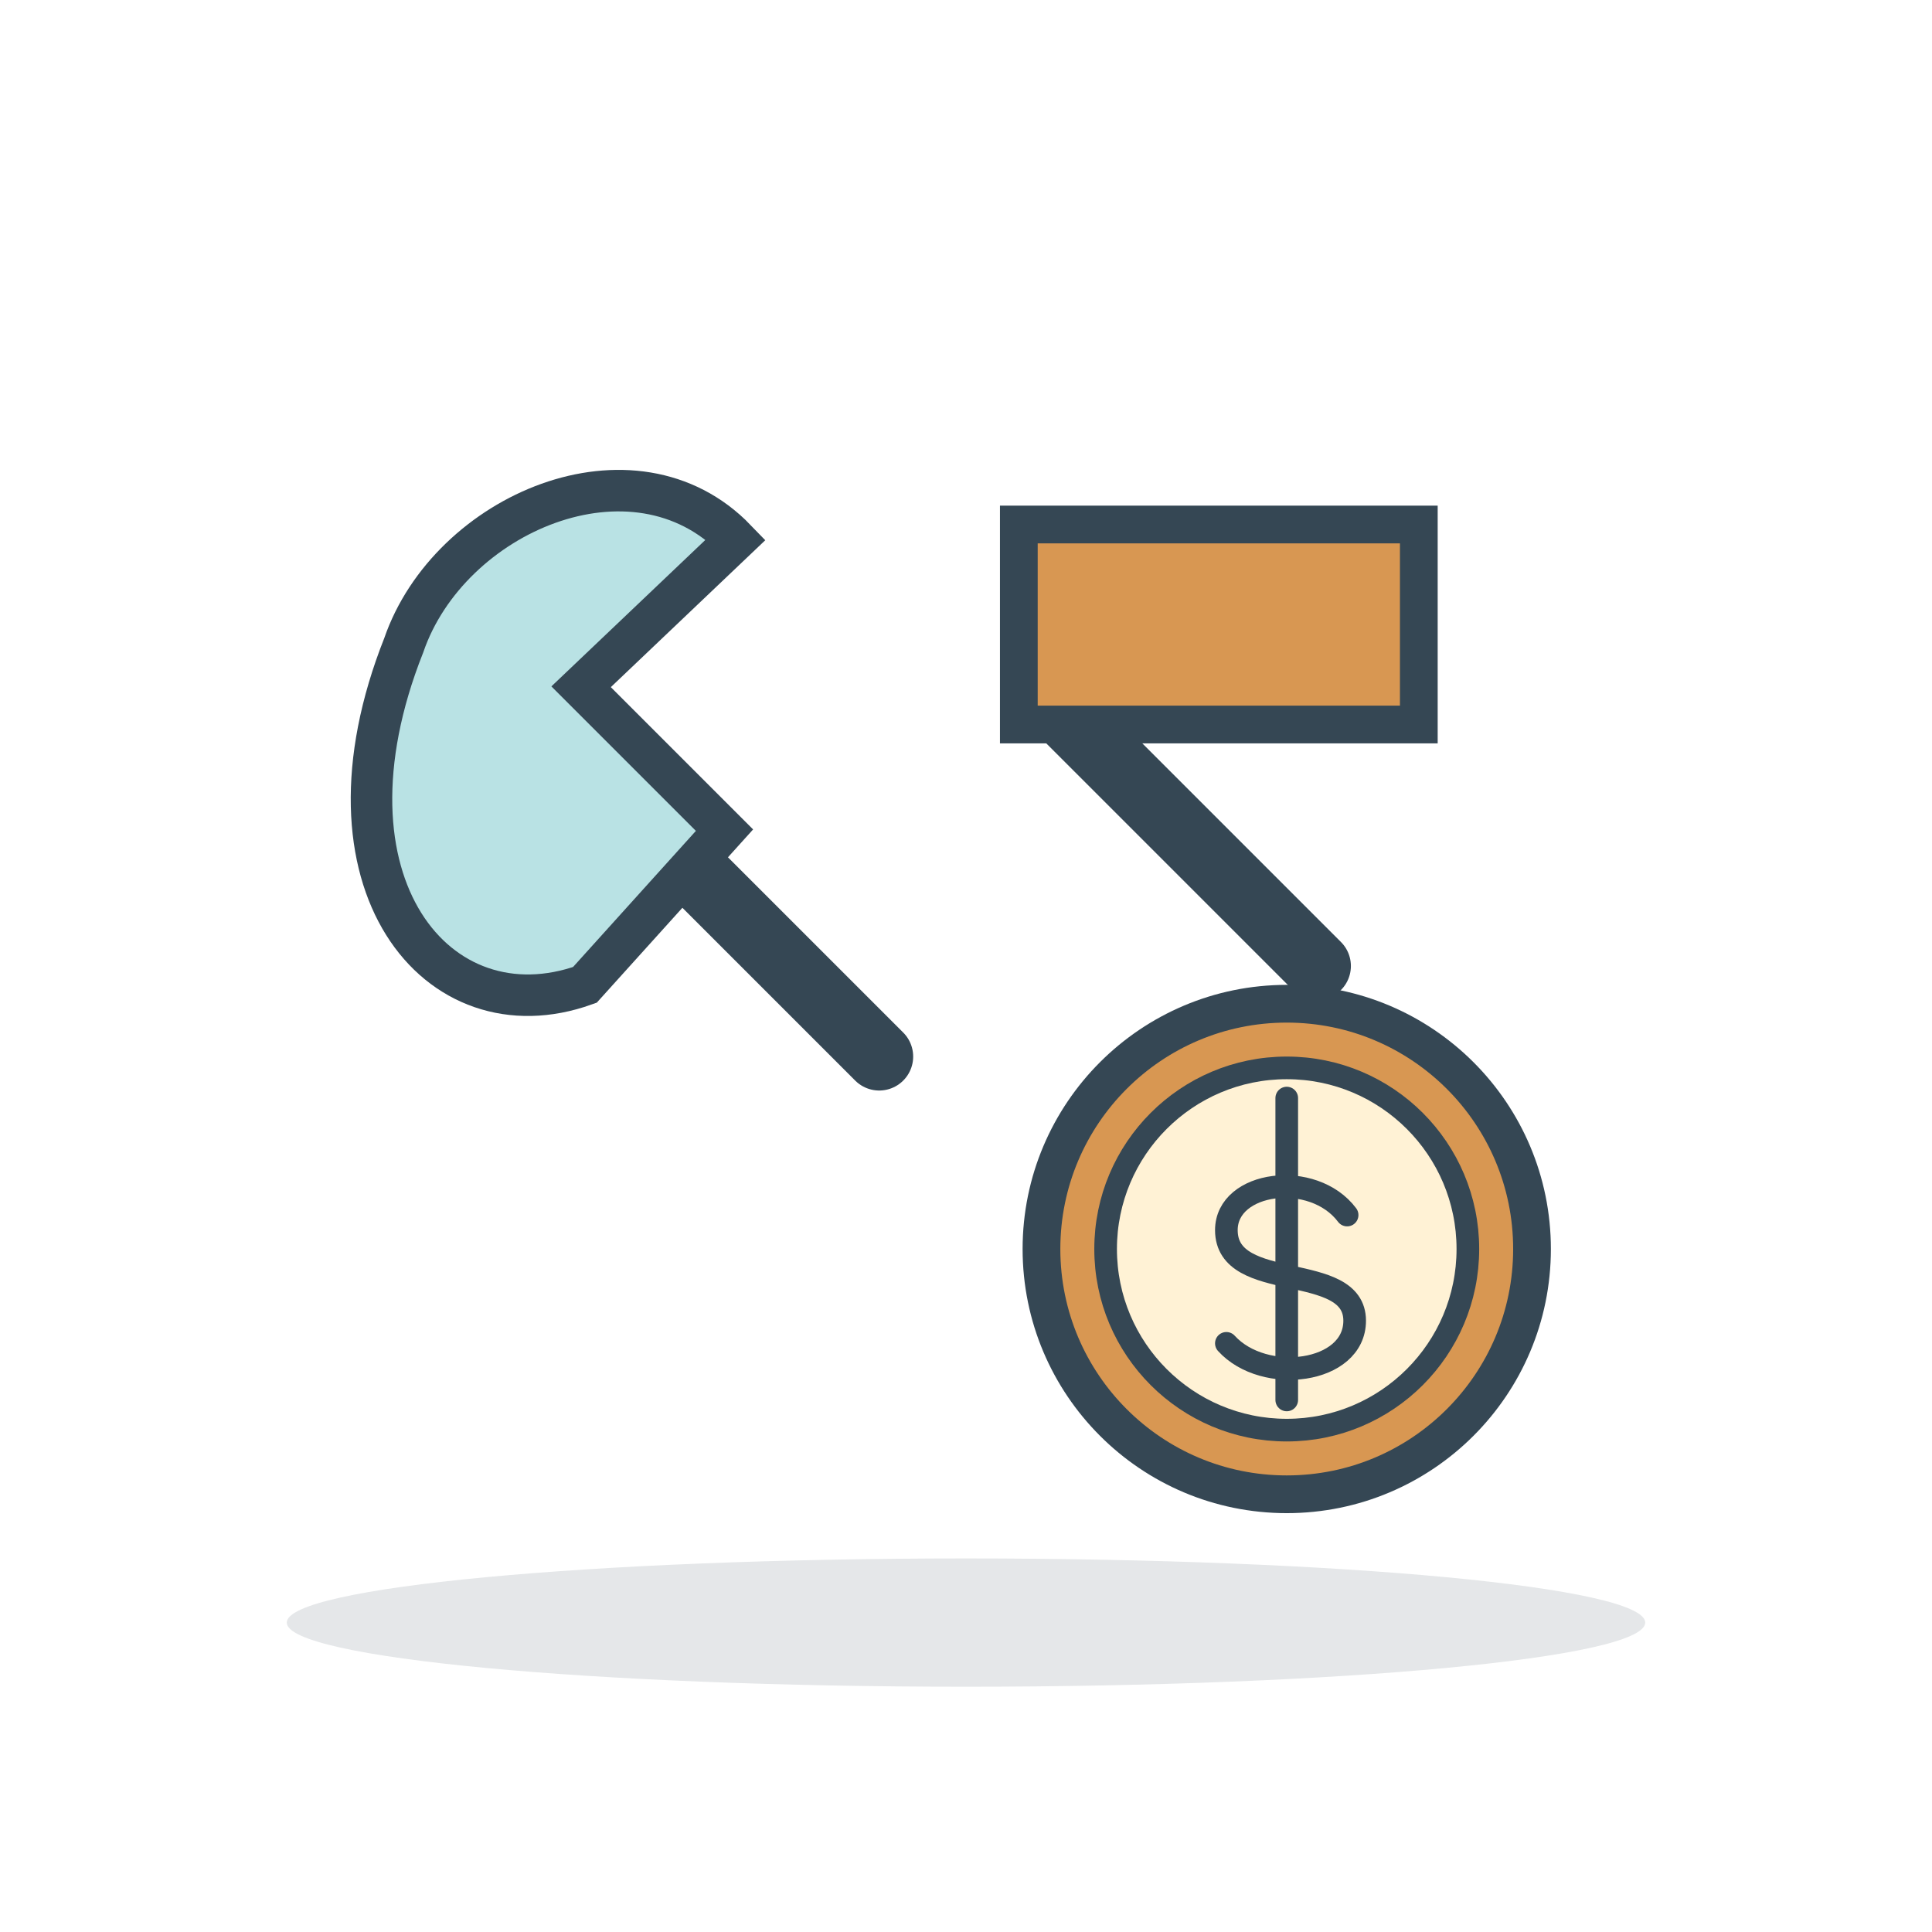
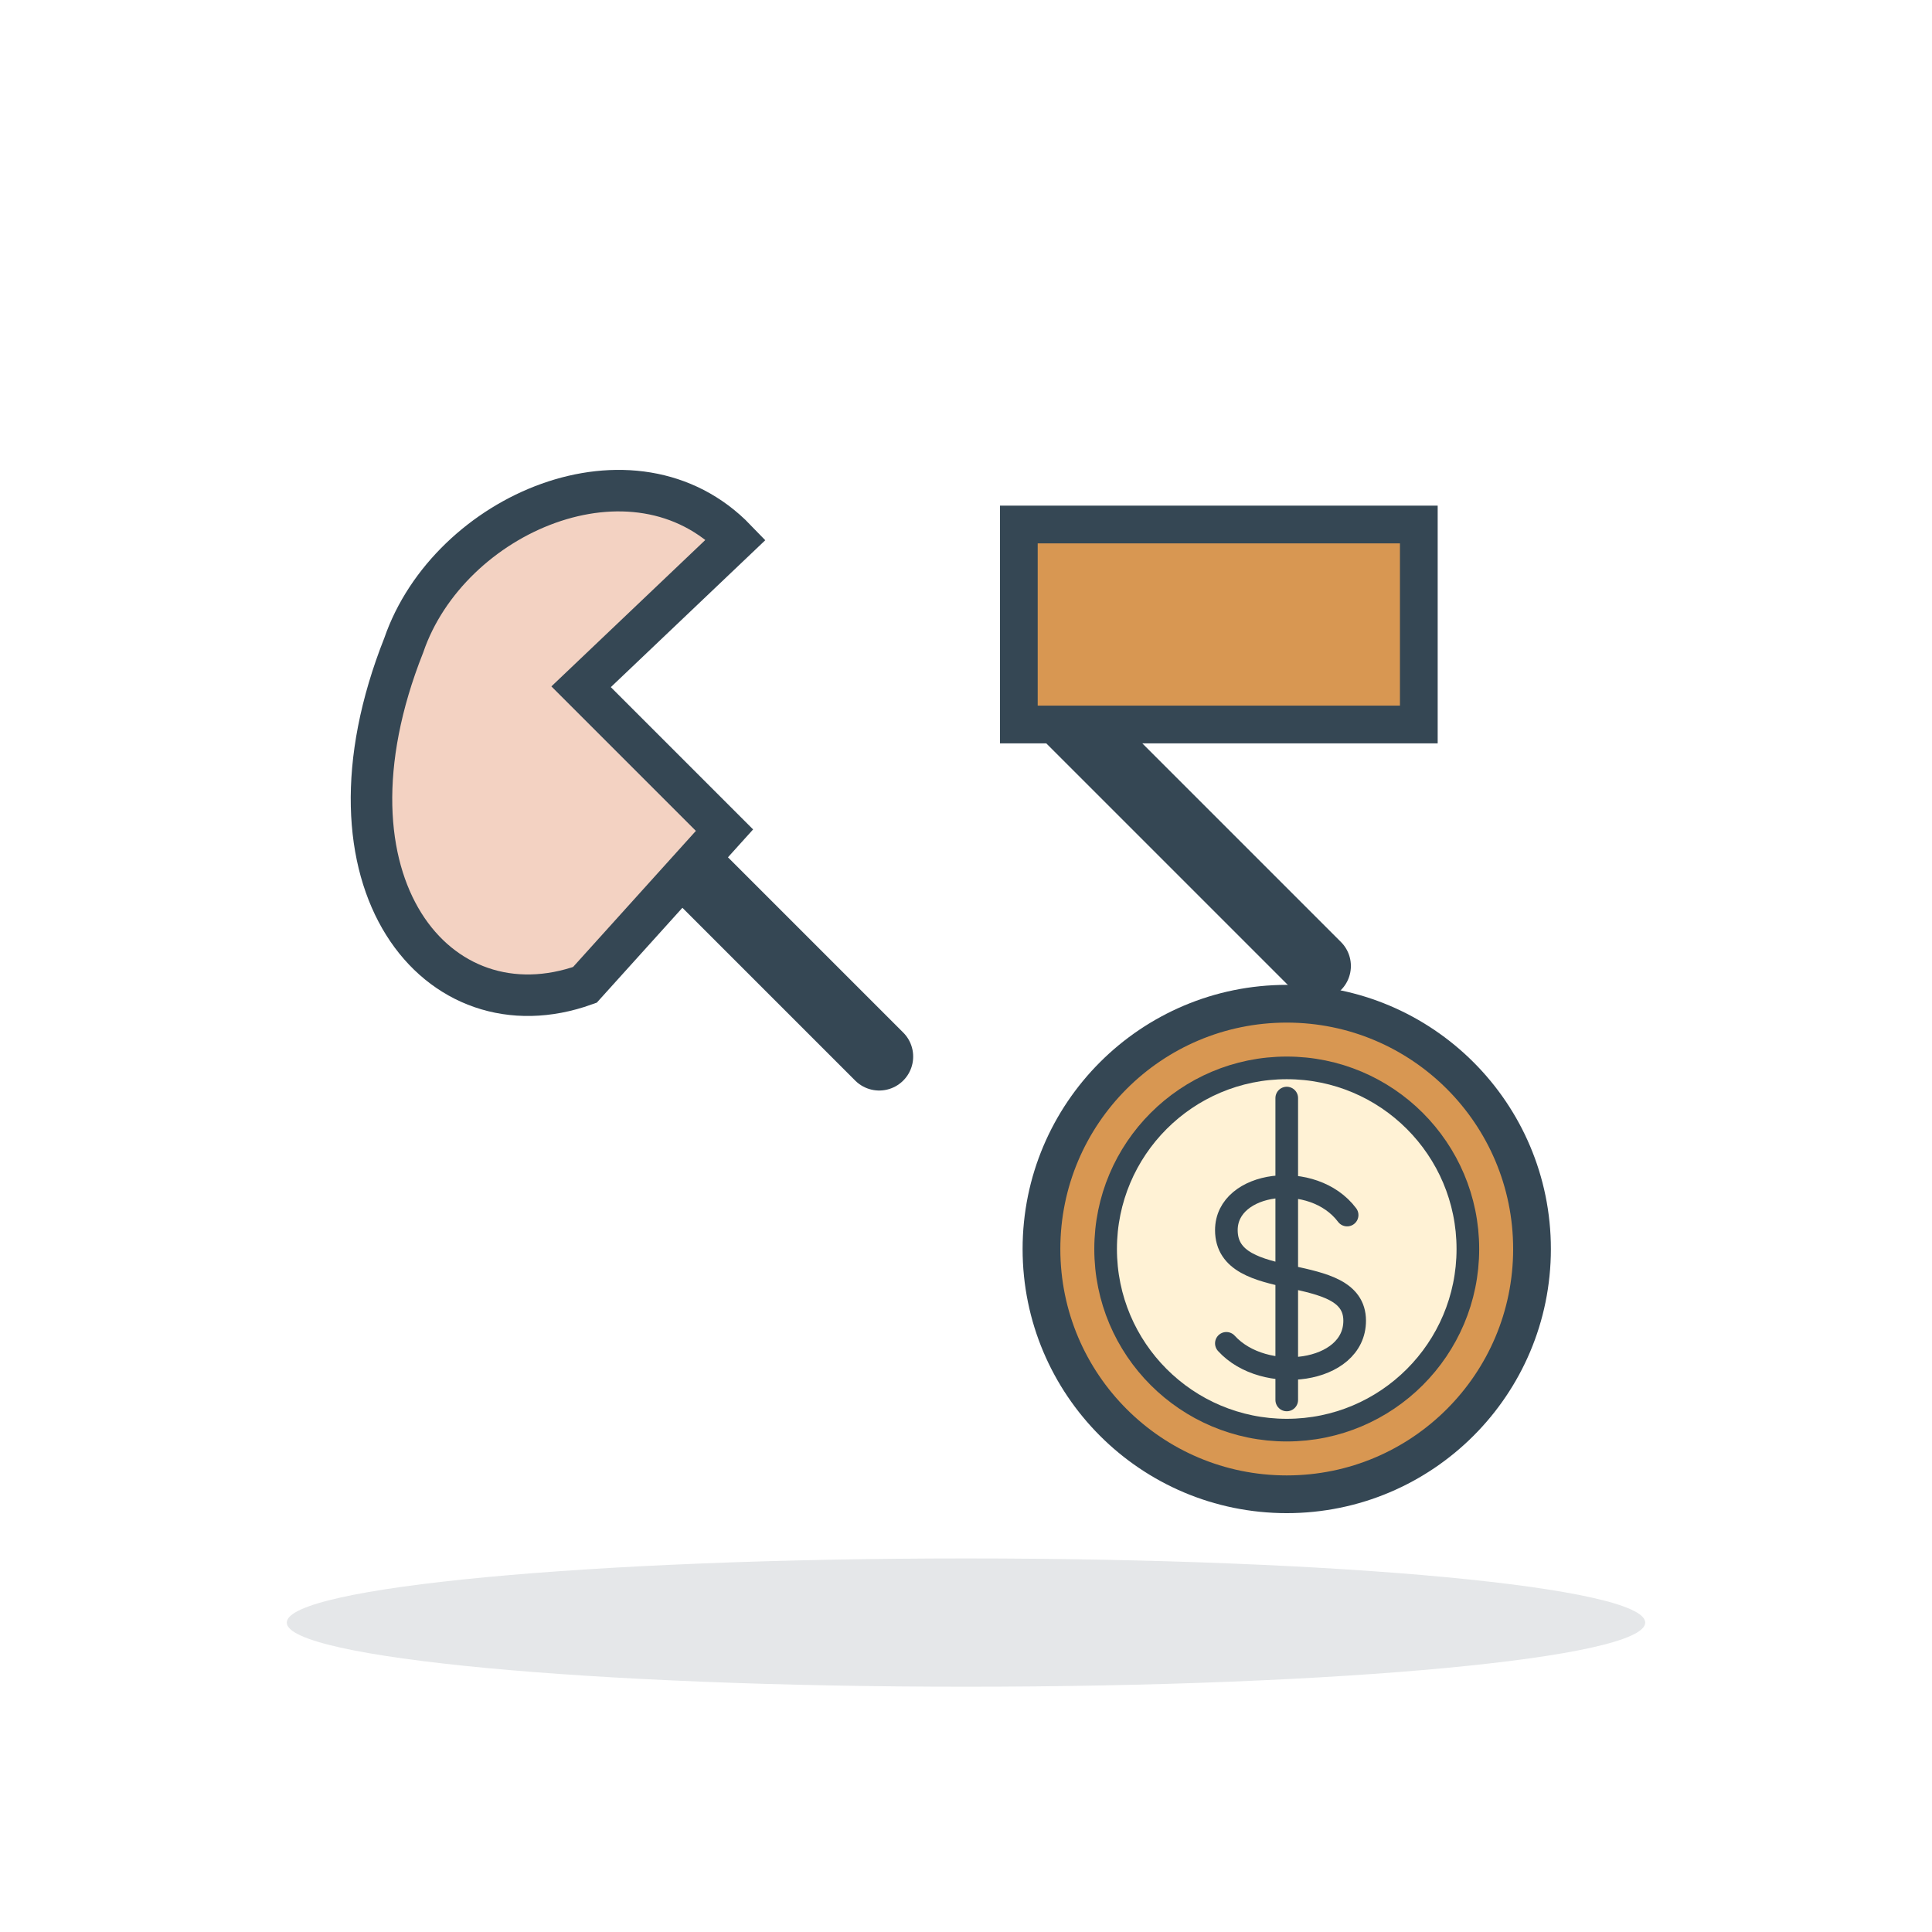
<svg xmlns="http://www.w3.org/2000/svg" viewBox="0 0 512 512" role="img" aria-label="收入/工资/职务/劳务">
  <ellipse cx="256" cy="430" rx="180" ry="17" fill="#354754" opacity=".13" />
  <path d="m151 198 82 82m42-98 74 74" stroke="#354754" stroke-width="18" stroke-linecap="round" />
-   <path d="M107 171c12-35 61-56 88-28l-41 39 38 38-37 41c-39 14-73-27-48-90Z" fill="#B9E2E4" stroke="#354754" stroke-width="11" />
+   <path d="M107 171c12-35 61-56 88-28l-41 39 38 38-37 41c-39 14-73-27-48-90Z" fill="#F3D2C2" stroke="#354754" stroke-width="11" />
  <path d="M270 139h106v53H270Z" fill="#D89752" stroke="#354754" stroke-width="10" />
  <circle cx="341" cy="331" r="65" fill="#D89752" stroke="#354754" stroke-width="10" />
  <circle cx="341" cy="331" r="48" fill="#FFF2D5" stroke="#354754" stroke-width="6" />
  <path d="M341 291v80m16 -49c-9-12-32-9-32 4 0 17 34 8 34 24 0 14-24 17-34 6" fill="none" stroke="#354754" stroke-width="6" stroke-linecap="round" />
</svg>
